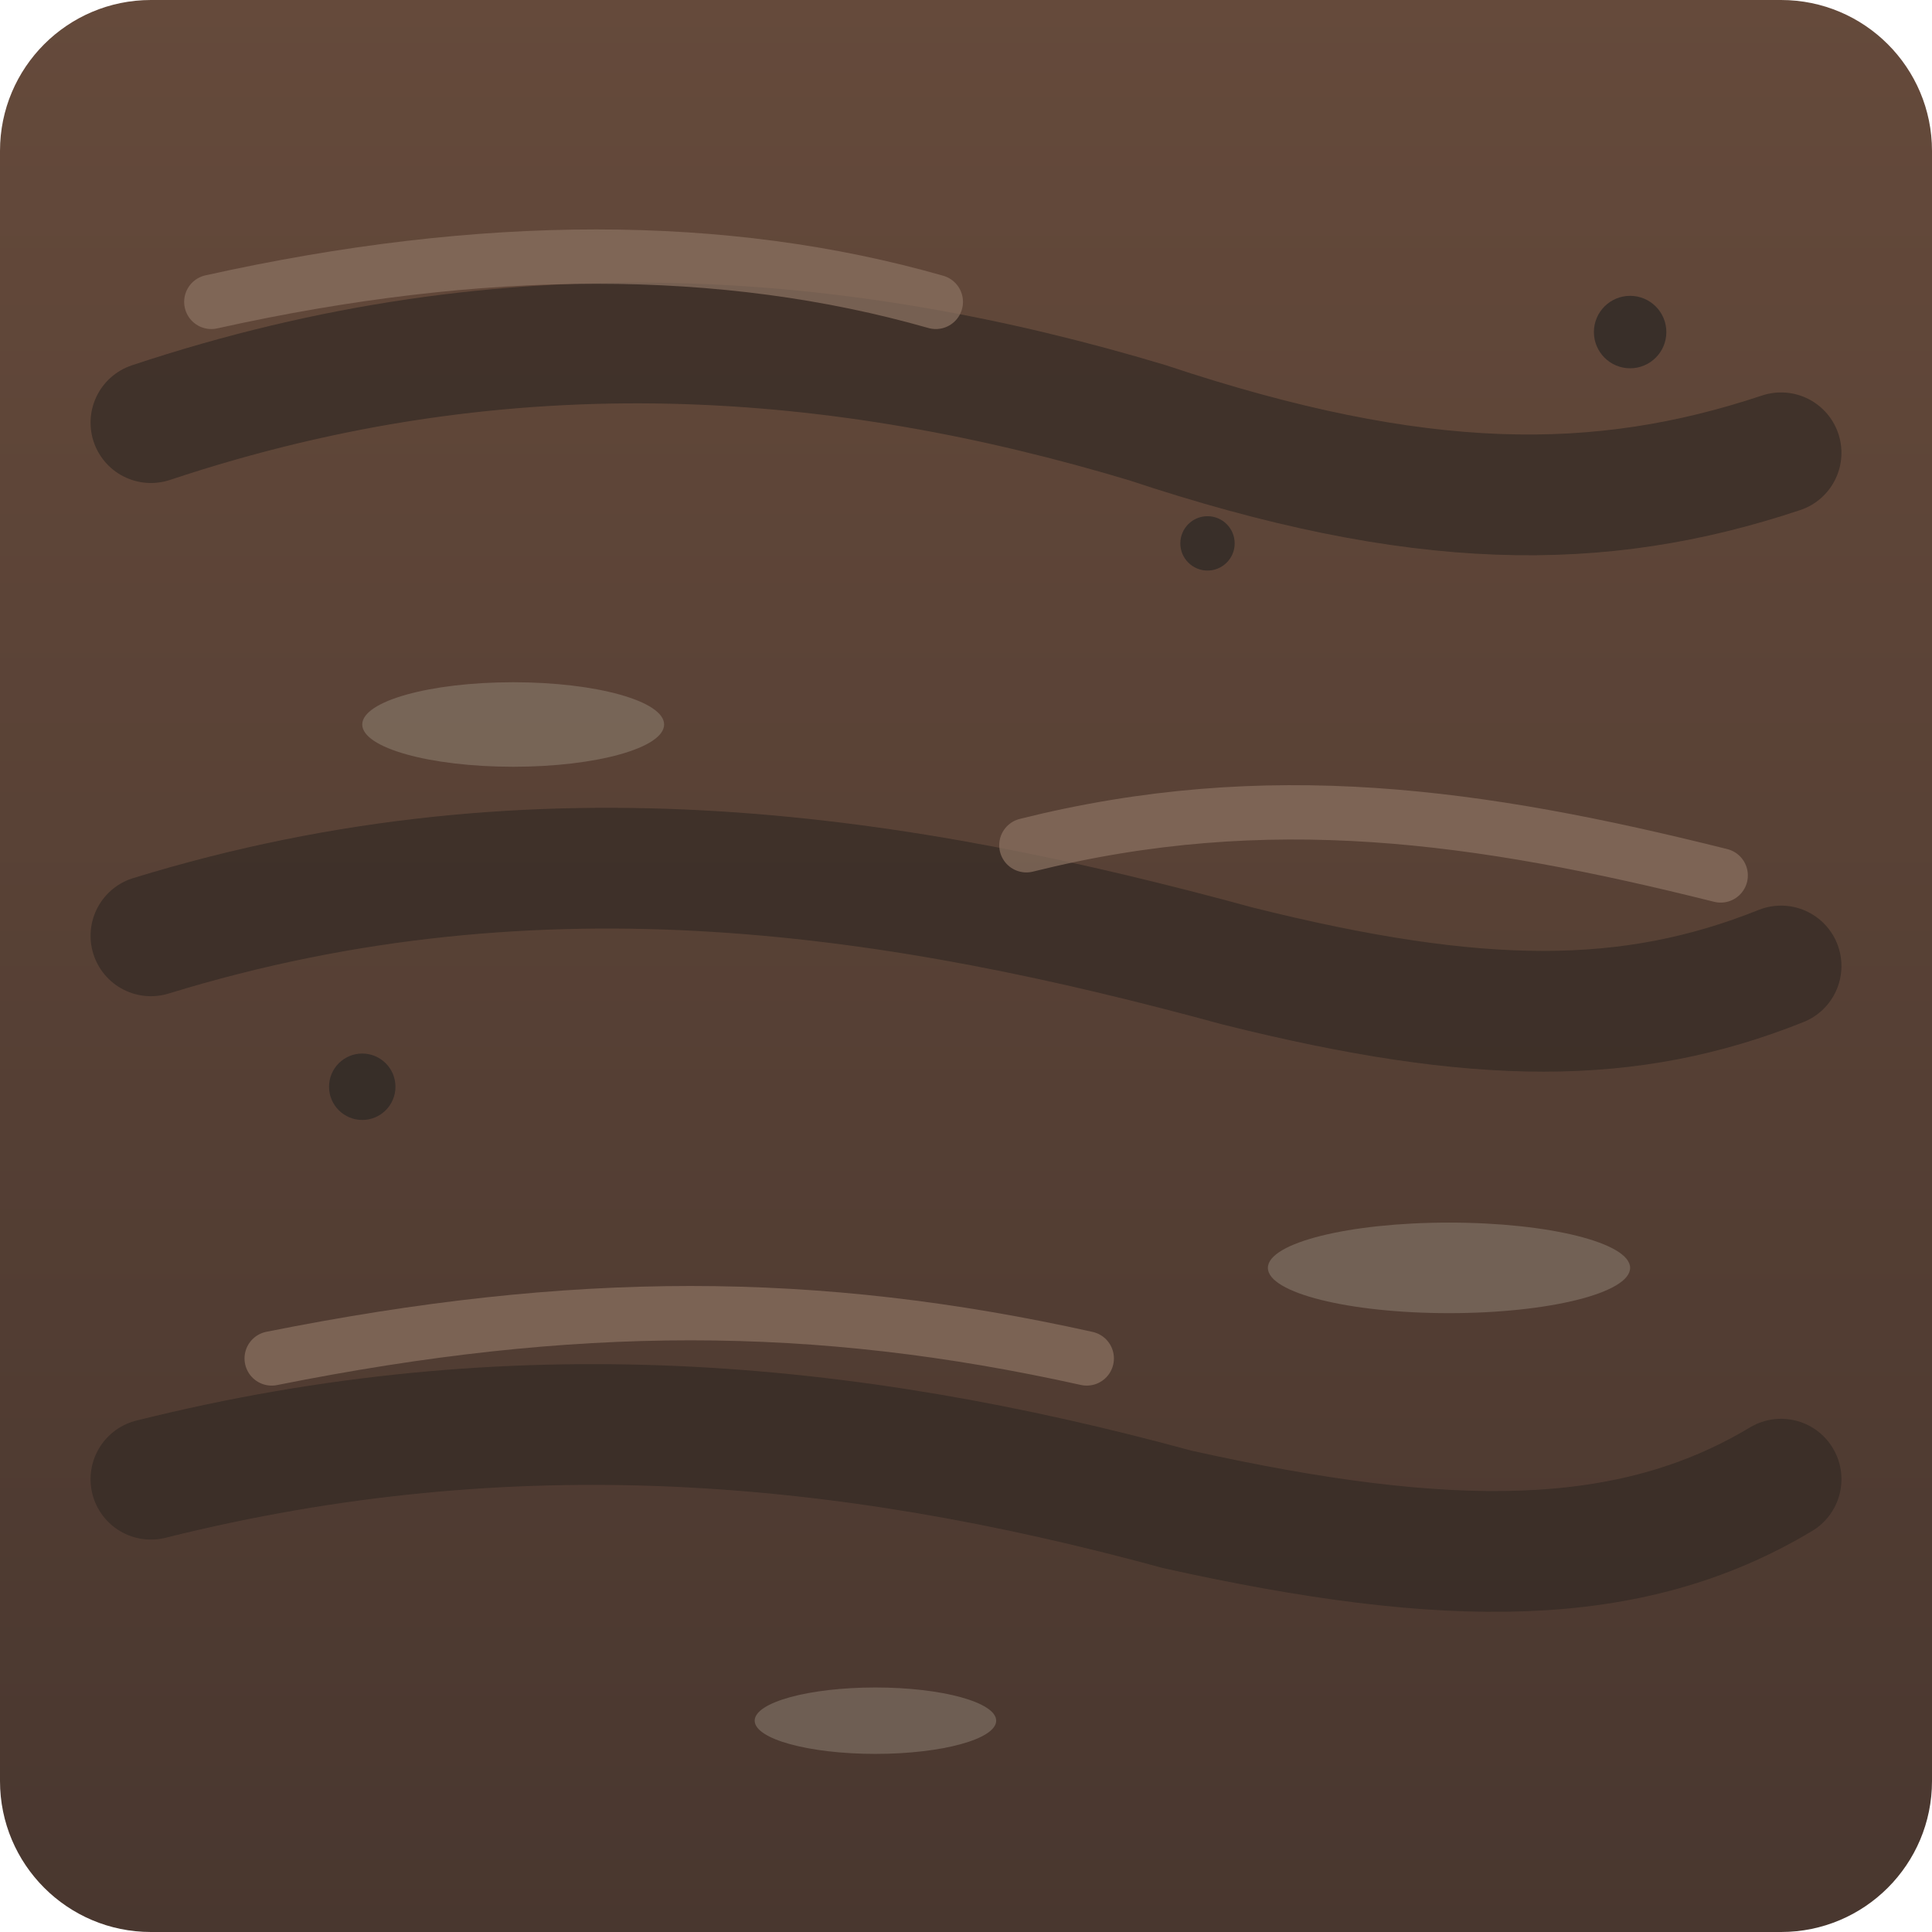
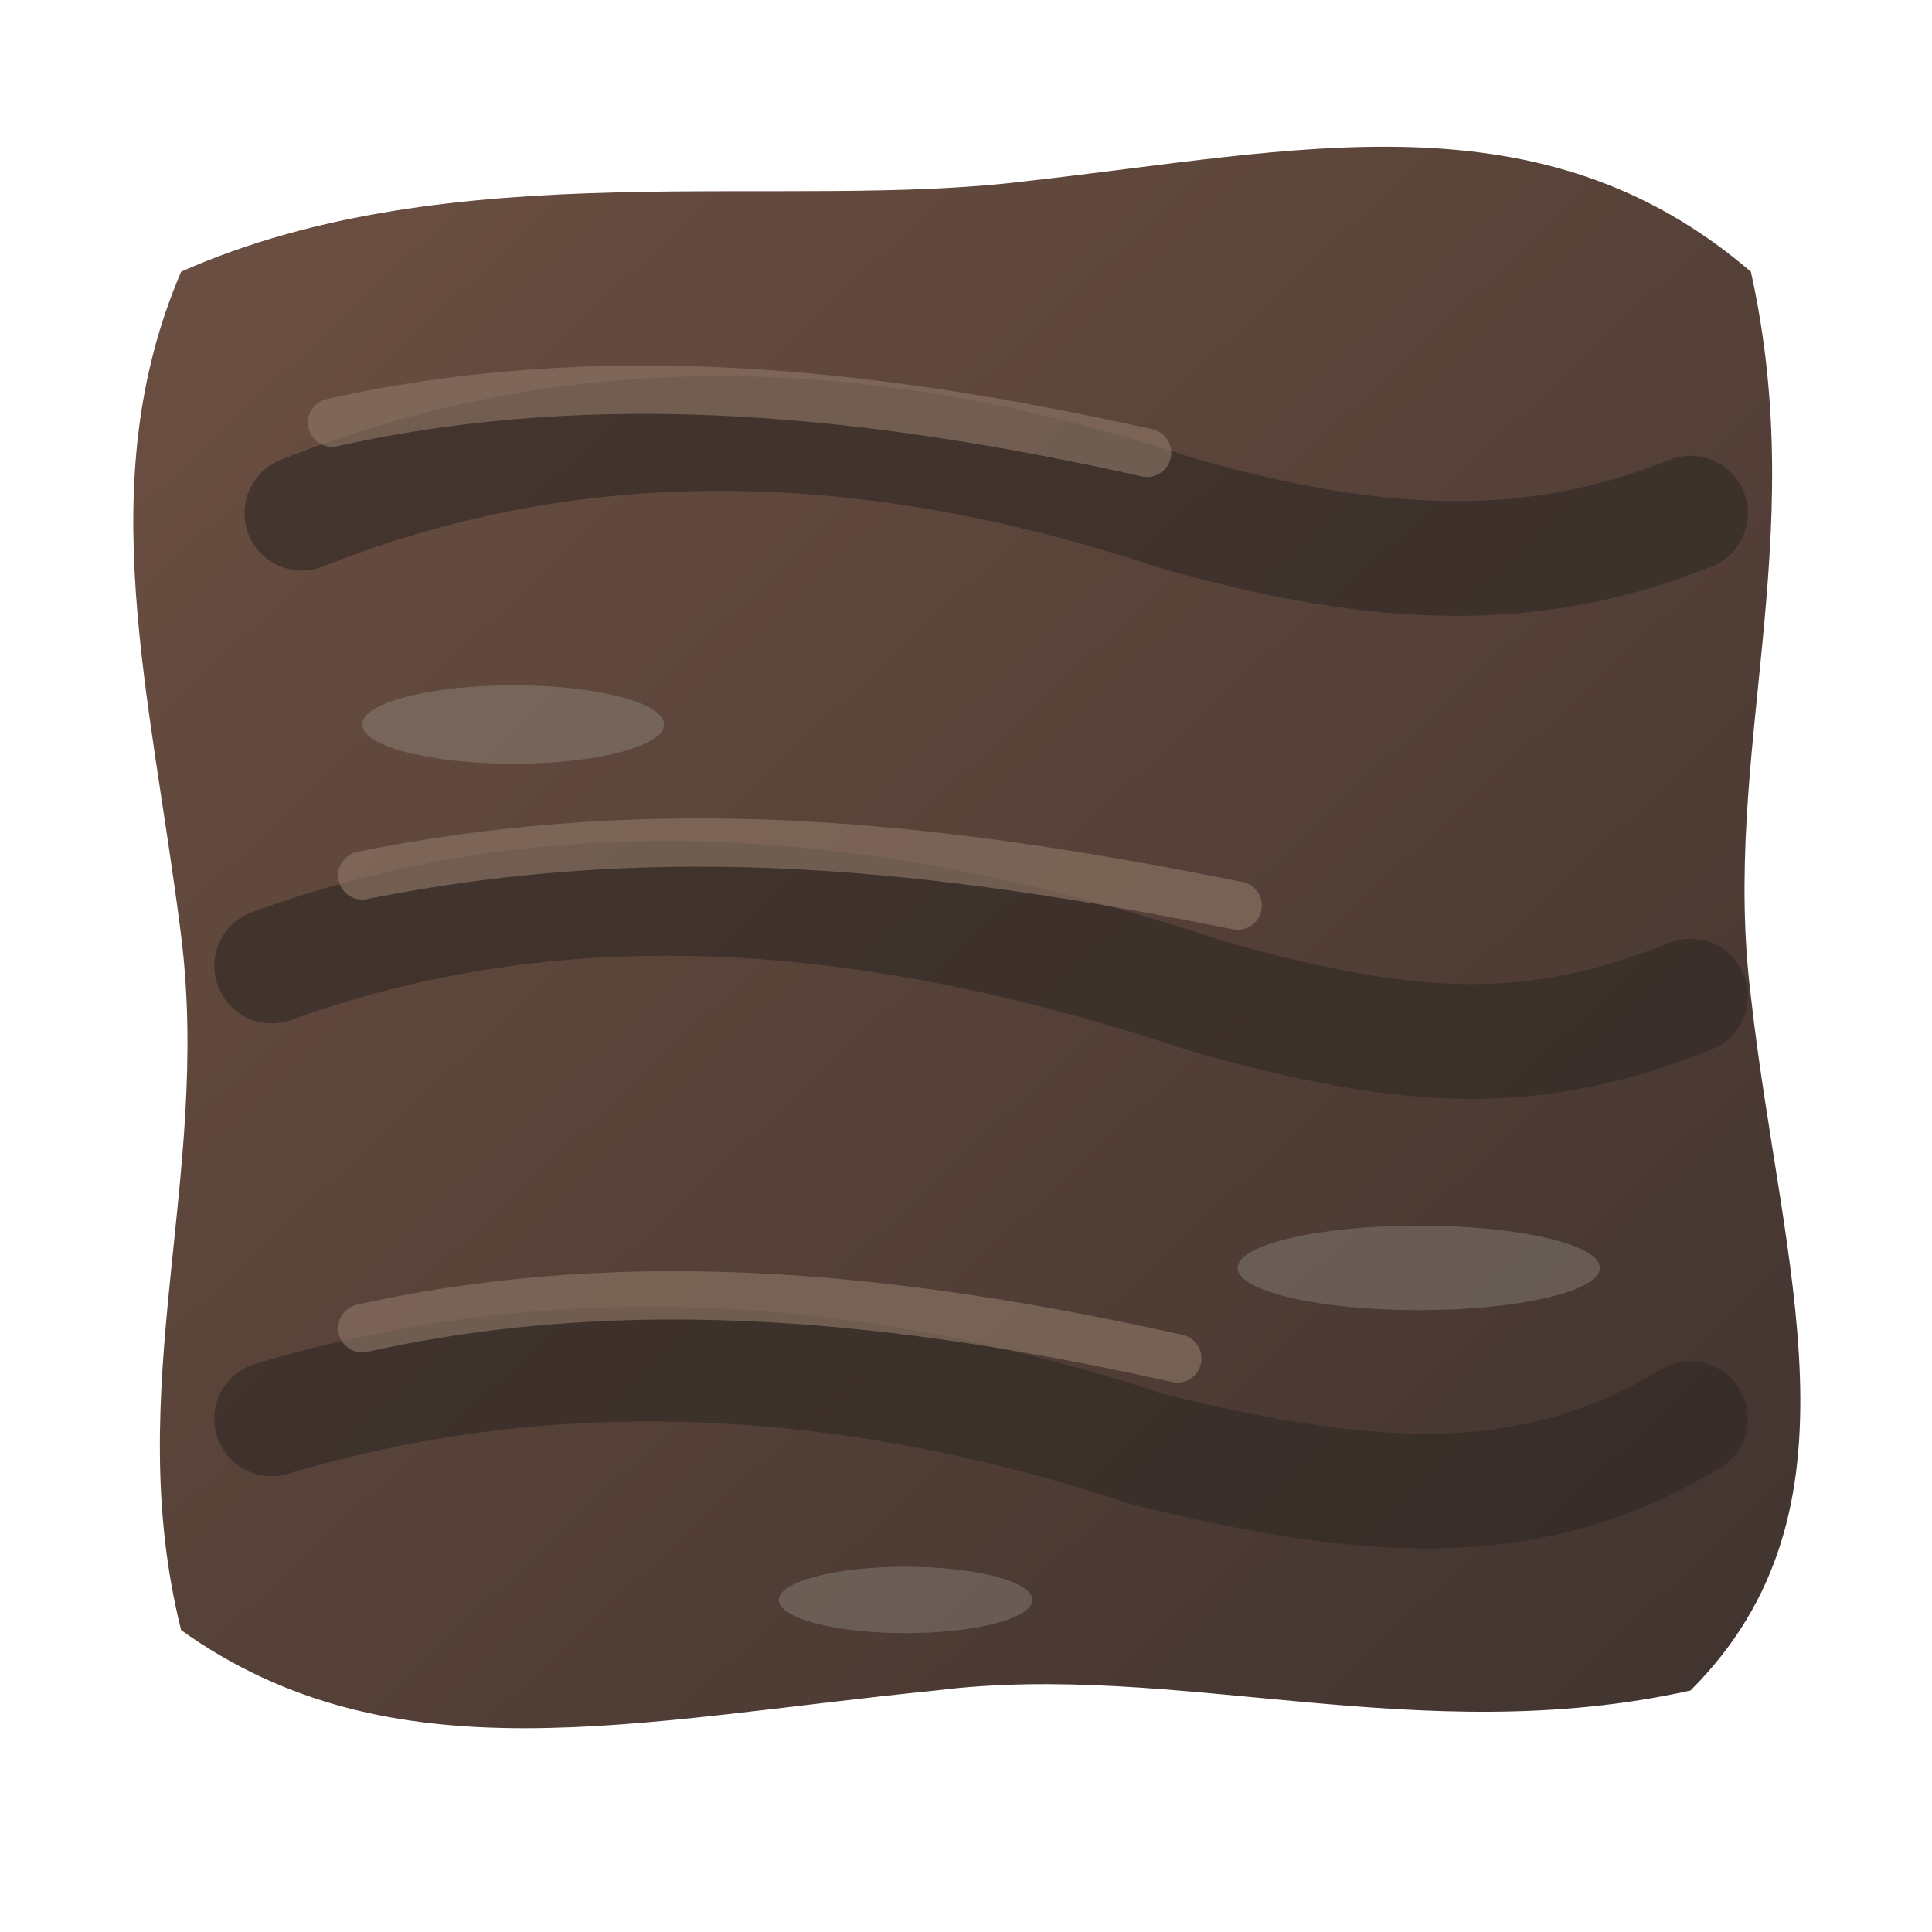
<svg xmlns="http://www.w3.org/2000/svg" width="64" height="64" viewBox="0 0 64 64">
  <defs>
-     <linearGradient id="w" x1="0" y1="0" x2="0" y2="1">
-       <stop stop-color="#654a3b" />
-       <stop offset="1" stop-color="#49372f" />
+     <linearGradient id="w" x1="0" y1="0" x2="1" y2="1">
+       <stop stop-color="#6d5042" />
+       <stop offset="1" stop-color="#40332f" />
    </linearGradient>
  </defs>
-   <rect width="64" height="64" rx="5" fill="url(#w)" />
-   <path d="M5 14c12-4 23-3 33 0 9 3 15 3 21 1M5 31c13-4 25-2 36 1 8 2 13 2 18 0M5 49c12-3 23-2 34 1 9 2 15 2 20-1" fill="none" stroke="#332923" stroke-width="4" stroke-linecap="round" opacity=".7" />
-   <path d="M7 10c9-2 17-2 24 0M34 28c8-2 15-1 23 1M9 45c10-2 18-2 27 0" fill="none" stroke="#8b7161" stroke-width="1.8" stroke-linecap="round" opacity=".72" />
-   <g fill="#a59a8c" opacity=".38">
-     <ellipse cx="17" cy="24" rx="5" ry="1.4" />
-     <ellipse cx="48" cy="42" rx="6" ry="1.5" />
-     <ellipse cx="29" cy="57" rx="4" ry="1.1" />
-   </g>
-   <g fill="#2f2926" opacity=".8">
-     <circle cx="54" cy="11" r="1.2" />
-     <circle cx="12" cy="36" r="1.1" />
-     <circle cx="40" cy="18" r=".9" />
+   <path d="M6 9C15 5 26 7 34 6c9-1 17-3 24 3 2 9-1 16 0 24 1 9 4 17-2 23-9 2-17-1-25 0-10 1-18 3-25-2-2-8 1-15 0-23C5 23 3 16 6 9z" fill="url(#w)" />
+   <path d="M10 17c10-4 20-3 29 0 7 2 12 2 17 0M9 32c11-4 22-2 31 1 7 2 11 2 16 0M9 47c10-3 20-2 29 1 8 2 13 2 18-1" fill="none" stroke="#302824" stroke-width="3.8" stroke-linecap="round" opacity=".64" />
+   <path d="M11 14c9-2 18-1 27 1M12 29c10-2 19-1 29 1M12 44c9-2 18-1 27 1" fill="none" stroke="#8e7868" stroke-width="1.6" stroke-linecap="round" opacity=".62" />
+   <g fill="#a8a49b" opacity=".32">
+     <ellipse cx="17" cy="24" rx="5" ry="1.3" />
+     <ellipse cx="47" cy="42" rx="6" ry="1.4" />
+     <ellipse cx="30" cy="53" rx="4.2" ry="1.1" />
  </g>
</svg>
